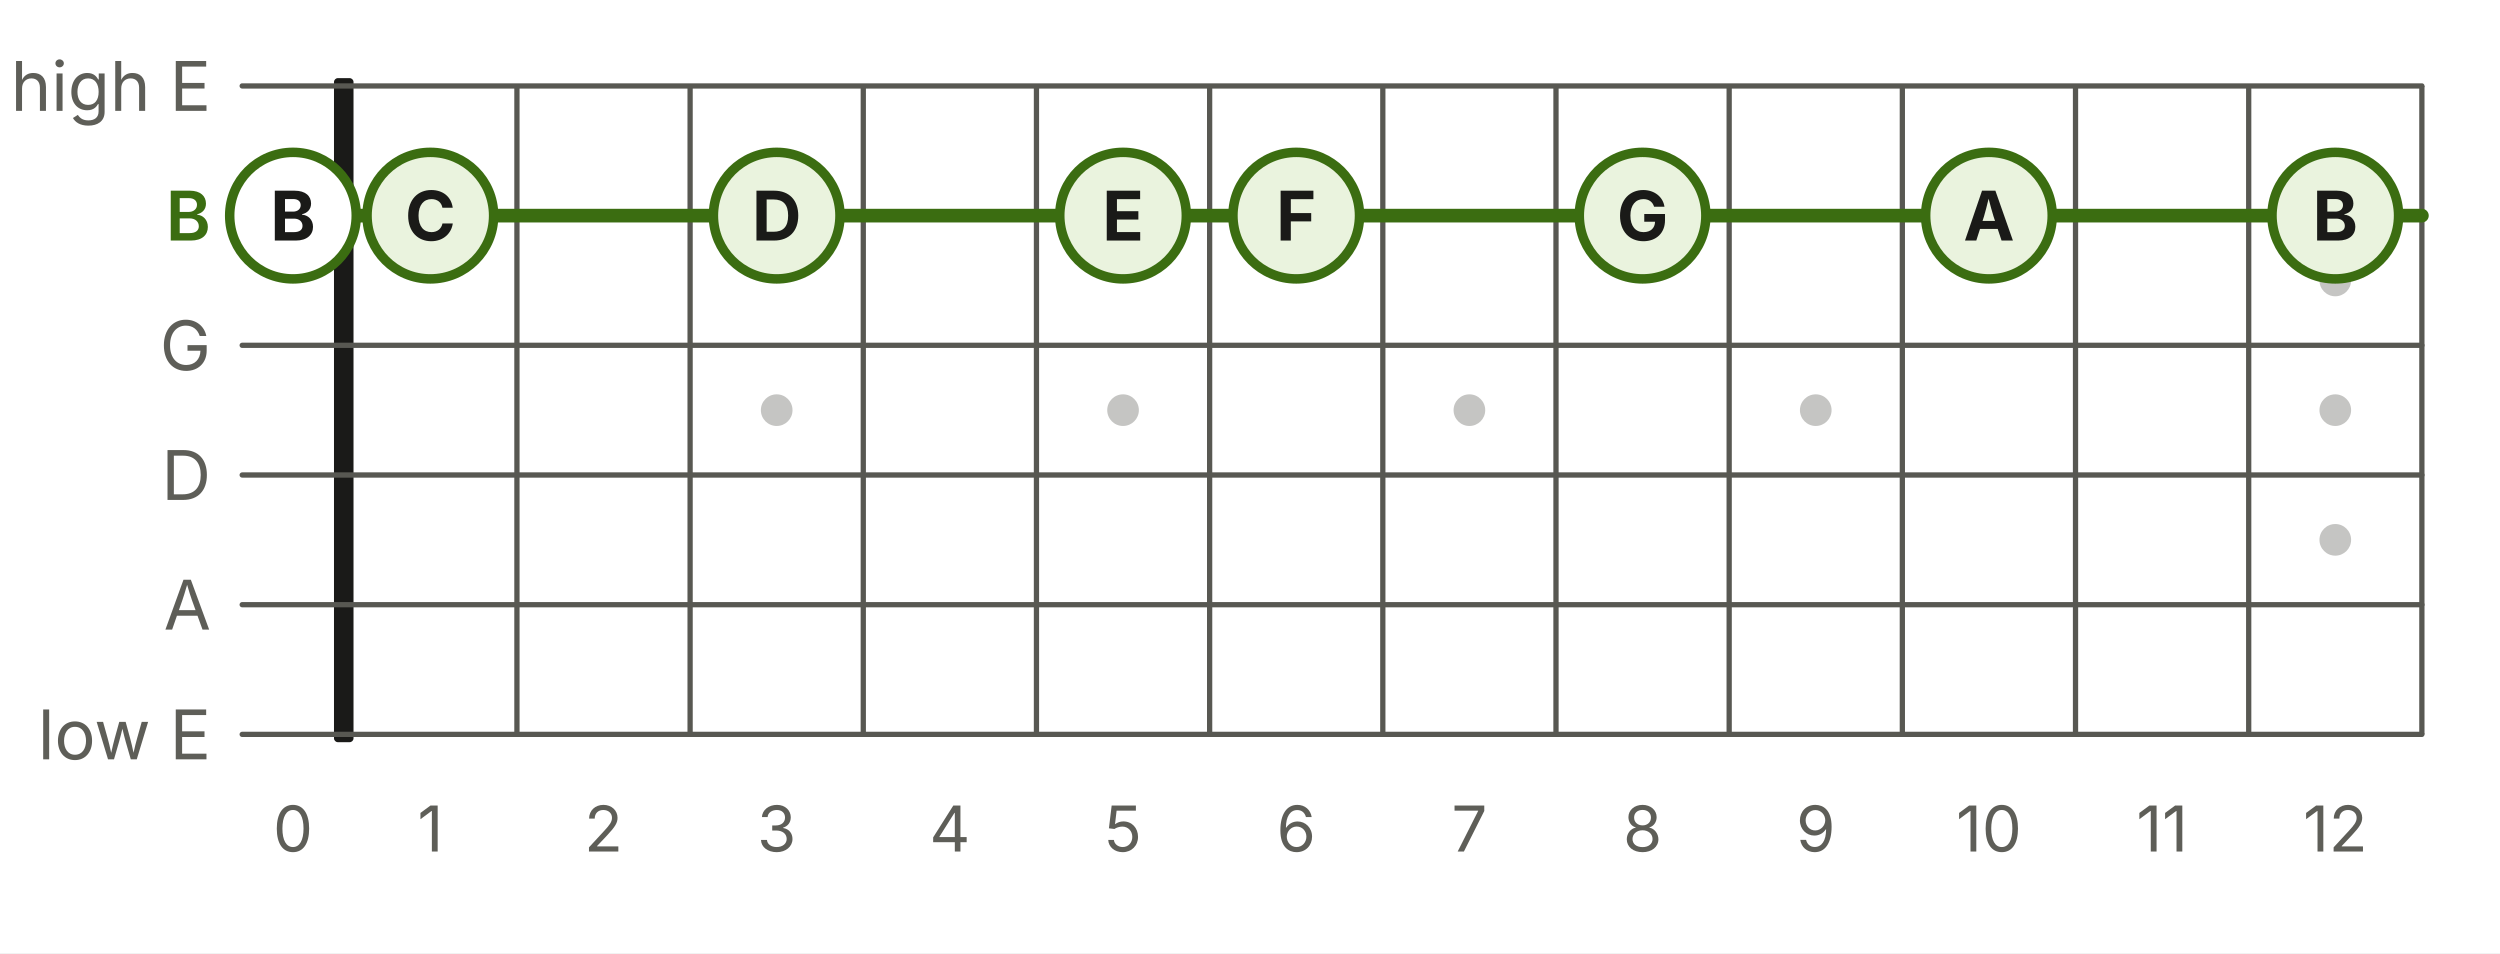
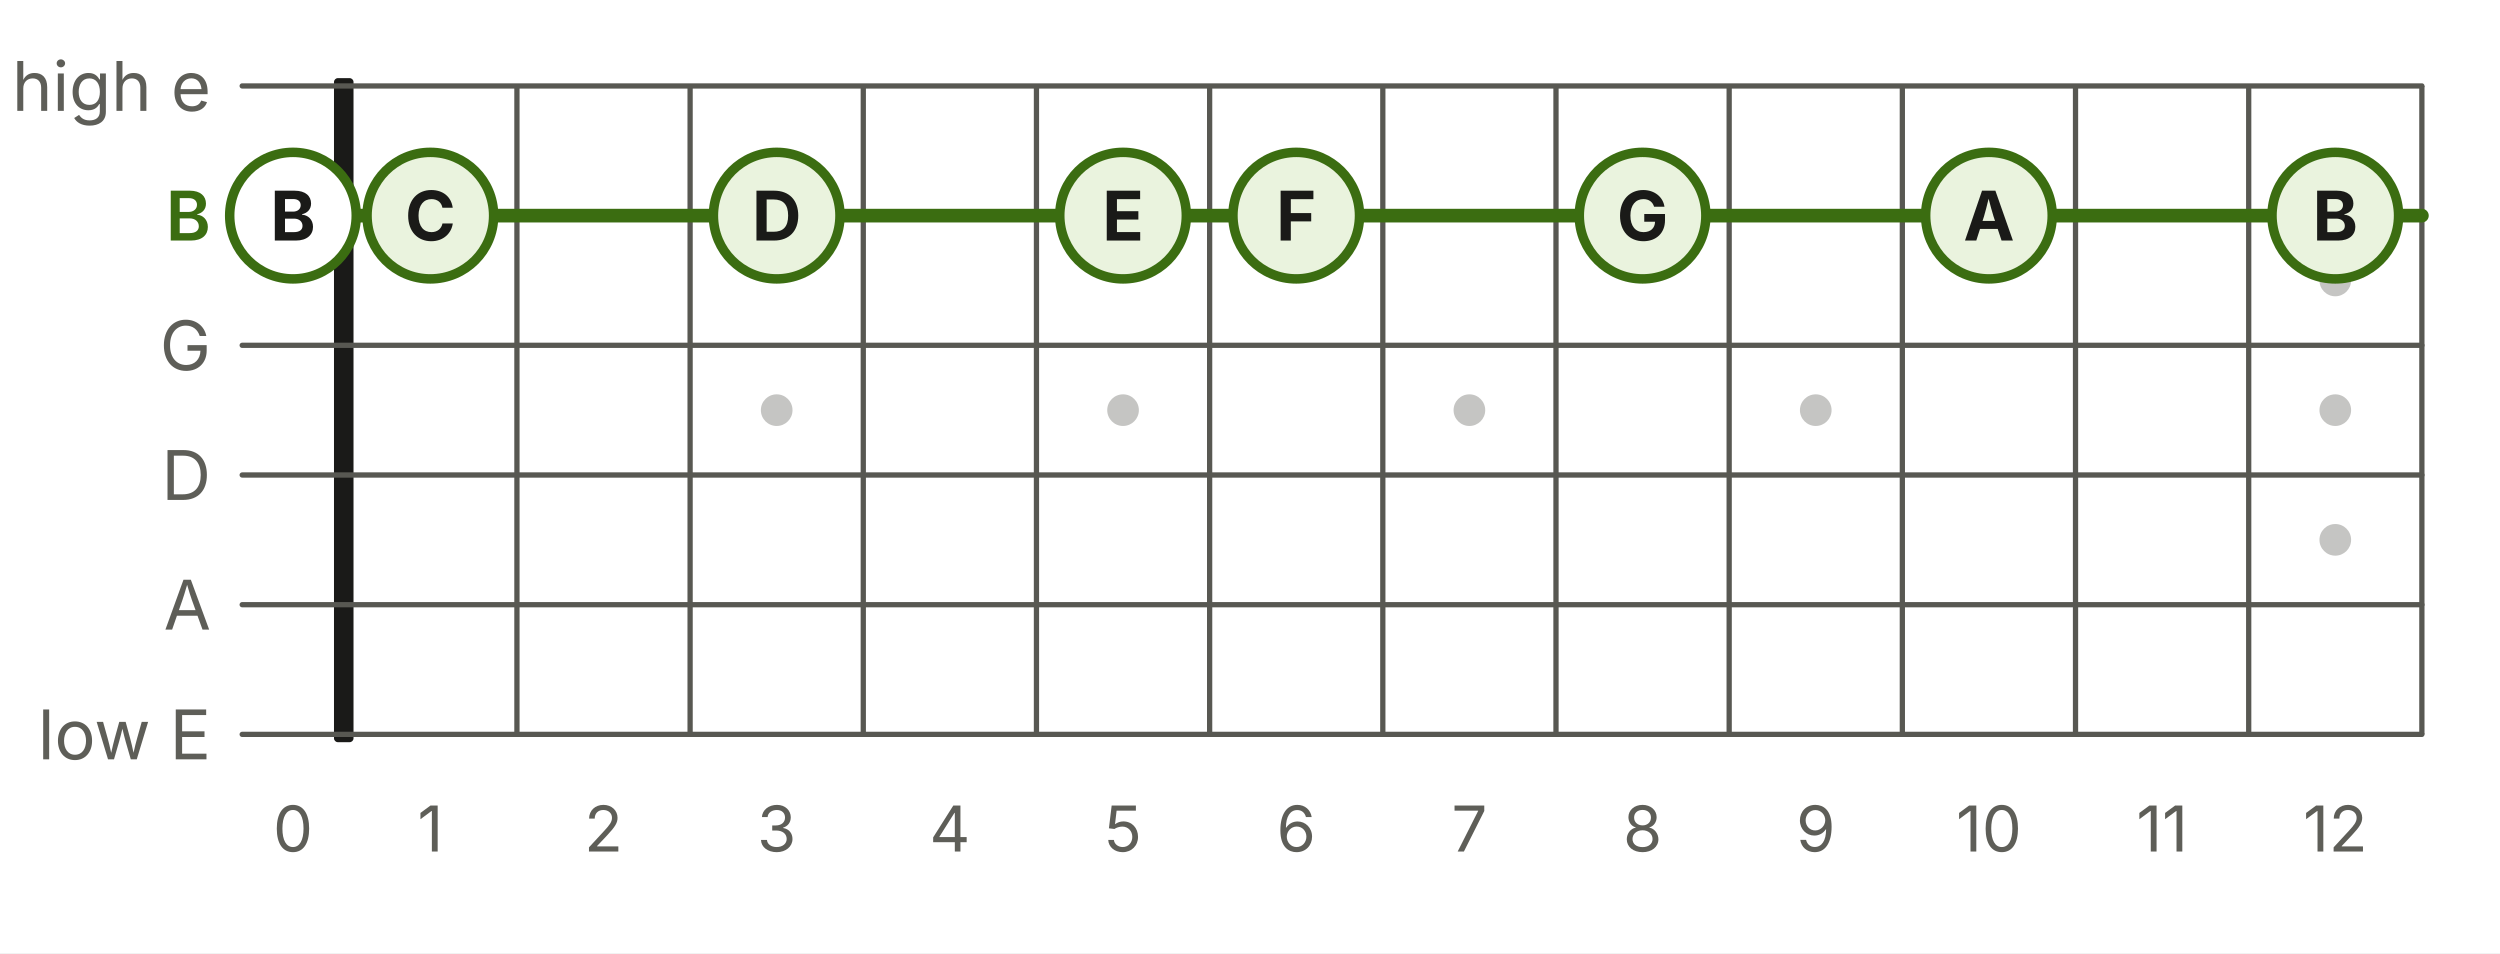
<svg xmlns="http://www.w3.org/2000/svg" width="2560" height="976" viewBox="0 0 640 244" font-family="Calibri,-apple-system,BlinkMacSystemFont,'Segoe UI',sans-serif">
  <rect width="640" height="244" fill="#ffffff" />
  <circle cx="198.833" cy="105" r="4.05" fill="#585852" opacity="0.35" />
  <circle cx="287.5" cy="105" r="4.05" fill="#585852" opacity="0.35" />
  <circle cx="376.167" cy="105" r="4.05" fill="#585852" opacity="0.35" />
  <circle cx="464.833" cy="105" r="4.05" fill="#585852" opacity="0.35" />
  <circle cx="597.833" cy="105" r="4.05" fill="#585852" opacity="0.35" />
  <circle cx="597.833" cy="71.8" r="4.05" fill="#585852" opacity="0.35" />
  <circle cx="597.833" cy="138.2" r="4.05" fill="#585852" opacity="0.35" />
  <line x1="132.333" y1="22" x2="132.333" y2="188" stroke="#585852" stroke-width="1.35" />
  <line x1="176.667" y1="22" x2="176.667" y2="188" stroke="#585852" stroke-width="1.35" />
  <line x1="221" y1="22" x2="221" y2="188" stroke="#585852" stroke-width="1.35" />
  <line x1="265.333" y1="22" x2="265.333" y2="188" stroke="#585852" stroke-width="1.35" />
  <line x1="309.667" y1="22" x2="309.667" y2="188" stroke="#585852" stroke-width="1.35" />
  <line x1="354" y1="22" x2="354" y2="188" stroke="#585852" stroke-width="1.35" />
  <line x1="398.333" y1="22" x2="398.333" y2="188" stroke="#585852" stroke-width="1.35" />
  <line x1="442.667" y1="22" x2="442.667" y2="188" stroke="#585852" stroke-width="1.35" />
  <line x1="487" y1="22" x2="487" y2="188" stroke="#585852" stroke-width="1.35" />
  <line x1="531.333" y1="22" x2="531.333" y2="188" stroke="#585852" stroke-width="1.35" />
  <line x1="575.667" y1="22" x2="575.667" y2="188" stroke="#585852" stroke-width="1.35" />
  <line x1="620" y1="22" x2="620" y2="188" stroke="#585852" stroke-width="1.35" />
  <rect x="85.5" y="20" width="5" height="170" fill="#1a1a18" rx="1" />
  <line x1="62" y1="22" x2="620" y2="22" stroke="#585852" stroke-width="1.35" stroke-linecap="round" />
-   <text x="54" y="22" text-anchor="end" dominant-baseline="central" font-size="17.55" font-weight="400" fill="#5e5e58">high E</text>
+   <text x="54" y="22" text-anchor="end" dominant-baseline="central" font-size="17.55" font-weight="400" fill="#5e5e58">high e</text>
  <line x1="62" y1="55.2" x2="620" y2="55.2" stroke="#3b6d11" stroke-width="3.51" stroke-linecap="round" />
  <text x="54" y="55.2" text-anchor="end" dominant-baseline="central" font-size="17.55" font-weight="600" fill="#3b6d11">B</text>
  <line x1="62" y1="88.4" x2="620" y2="88.4" stroke="#585852" stroke-width="1.35" stroke-linecap="round" />
  <text x="54" y="88.4" text-anchor="end" dominant-baseline="central" font-size="17.55" font-weight="400" fill="#5e5e58">G</text>
  <line x1="62" y1="121.6" x2="620" y2="121.6" stroke="#585852" stroke-width="1.35" stroke-linecap="round" />
  <text x="54" y="121.6" text-anchor="end" dominant-baseline="central" font-size="17.55" font-weight="400" fill="#5e5e58">D</text>
  <line x1="62" y1="154.8" x2="620" y2="154.8" stroke="#585852" stroke-width="1.35" stroke-linecap="round" />
  <text x="54" y="154.8" text-anchor="end" dominant-baseline="central" font-size="17.55" font-weight="400" fill="#5e5e58">A</text>
  <line x1="62" y1="188" x2="620" y2="188" stroke="#585852" stroke-width="1.35" stroke-linecap="round" />
  <text x="54" y="188" text-anchor="end" dominant-baseline="central" font-size="17.55" font-weight="400" fill="#5e5e58">low E</text>
  <circle cx="75" cy="55.2" r="16.2" fill="#ffffff" stroke="#3b6d11" stroke-width="2.43" />
  <circle cx="110.167" cy="55.2" r="16.2" fill="#eaf3de" stroke="#3b6d11" stroke-width="2.43" />
  <circle cx="198.833" cy="55.2" r="16.2" fill="#eaf3de" stroke="#3b6d11" stroke-width="2.43" />
  <circle cx="287.5" cy="55.2" r="16.2" fill="#eaf3de" stroke="#3b6d11" stroke-width="2.43" />
  <circle cx="331.833" cy="55.2" r="16.2" fill="#eaf3de" stroke="#3b6d11" stroke-width="2.43" />
  <circle cx="420.5" cy="55.2" r="16.2" fill="#eaf3de" stroke="#3b6d11" stroke-width="2.43" />
  <circle cx="509.167" cy="55.2" r="16.2" fill="#eaf3de" stroke="#3b6d11" stroke-width="2.43" />
  <circle cx="597.833" cy="55.2" r="16.2" fill="#eaf3de" stroke="#3b6d11" stroke-width="2.43" />
  <g font-size="17.55" font-weight="700" fill="#1a1a18" text-anchor="middle" dominant-baseline="central">
    <text x="75" y="55.2">B</text>
    <text x="110.167" y="55.2">C</text>
    <text x="198.833" y="55.2">D</text>
    <text x="287.5" y="55.2">E</text>
    <text x="331.833" y="55.2">F</text>
    <text x="420.5" y="55.2">G</text>
    <text x="509.167" y="55.2">A</text>
    <text x="597.833" y="55.2">B</text>
  </g>
  <g font-size="16.2" fill="#5e5e58" text-anchor="middle">
    <text x="75" y="218">0</text>
    <text x="110.167" y="218">1</text>
    <text x="154.5" y="218">2</text>
    <text x="198.833" y="218">3</text>
    <text x="243.167" y="218">4</text>
    <text x="287.5" y="218">5</text>
    <text x="331.833" y="218">6</text>
    <text x="376.167" y="218">7</text>
    <text x="420.5" y="218">8</text>
    <text x="464.833" y="218">9</text>
    <text x="509.167" y="218">10</text>
    <text x="553.5" y="218">11</text>
    <text x="597.833" y="218">12</text>
  </g>
</svg>
